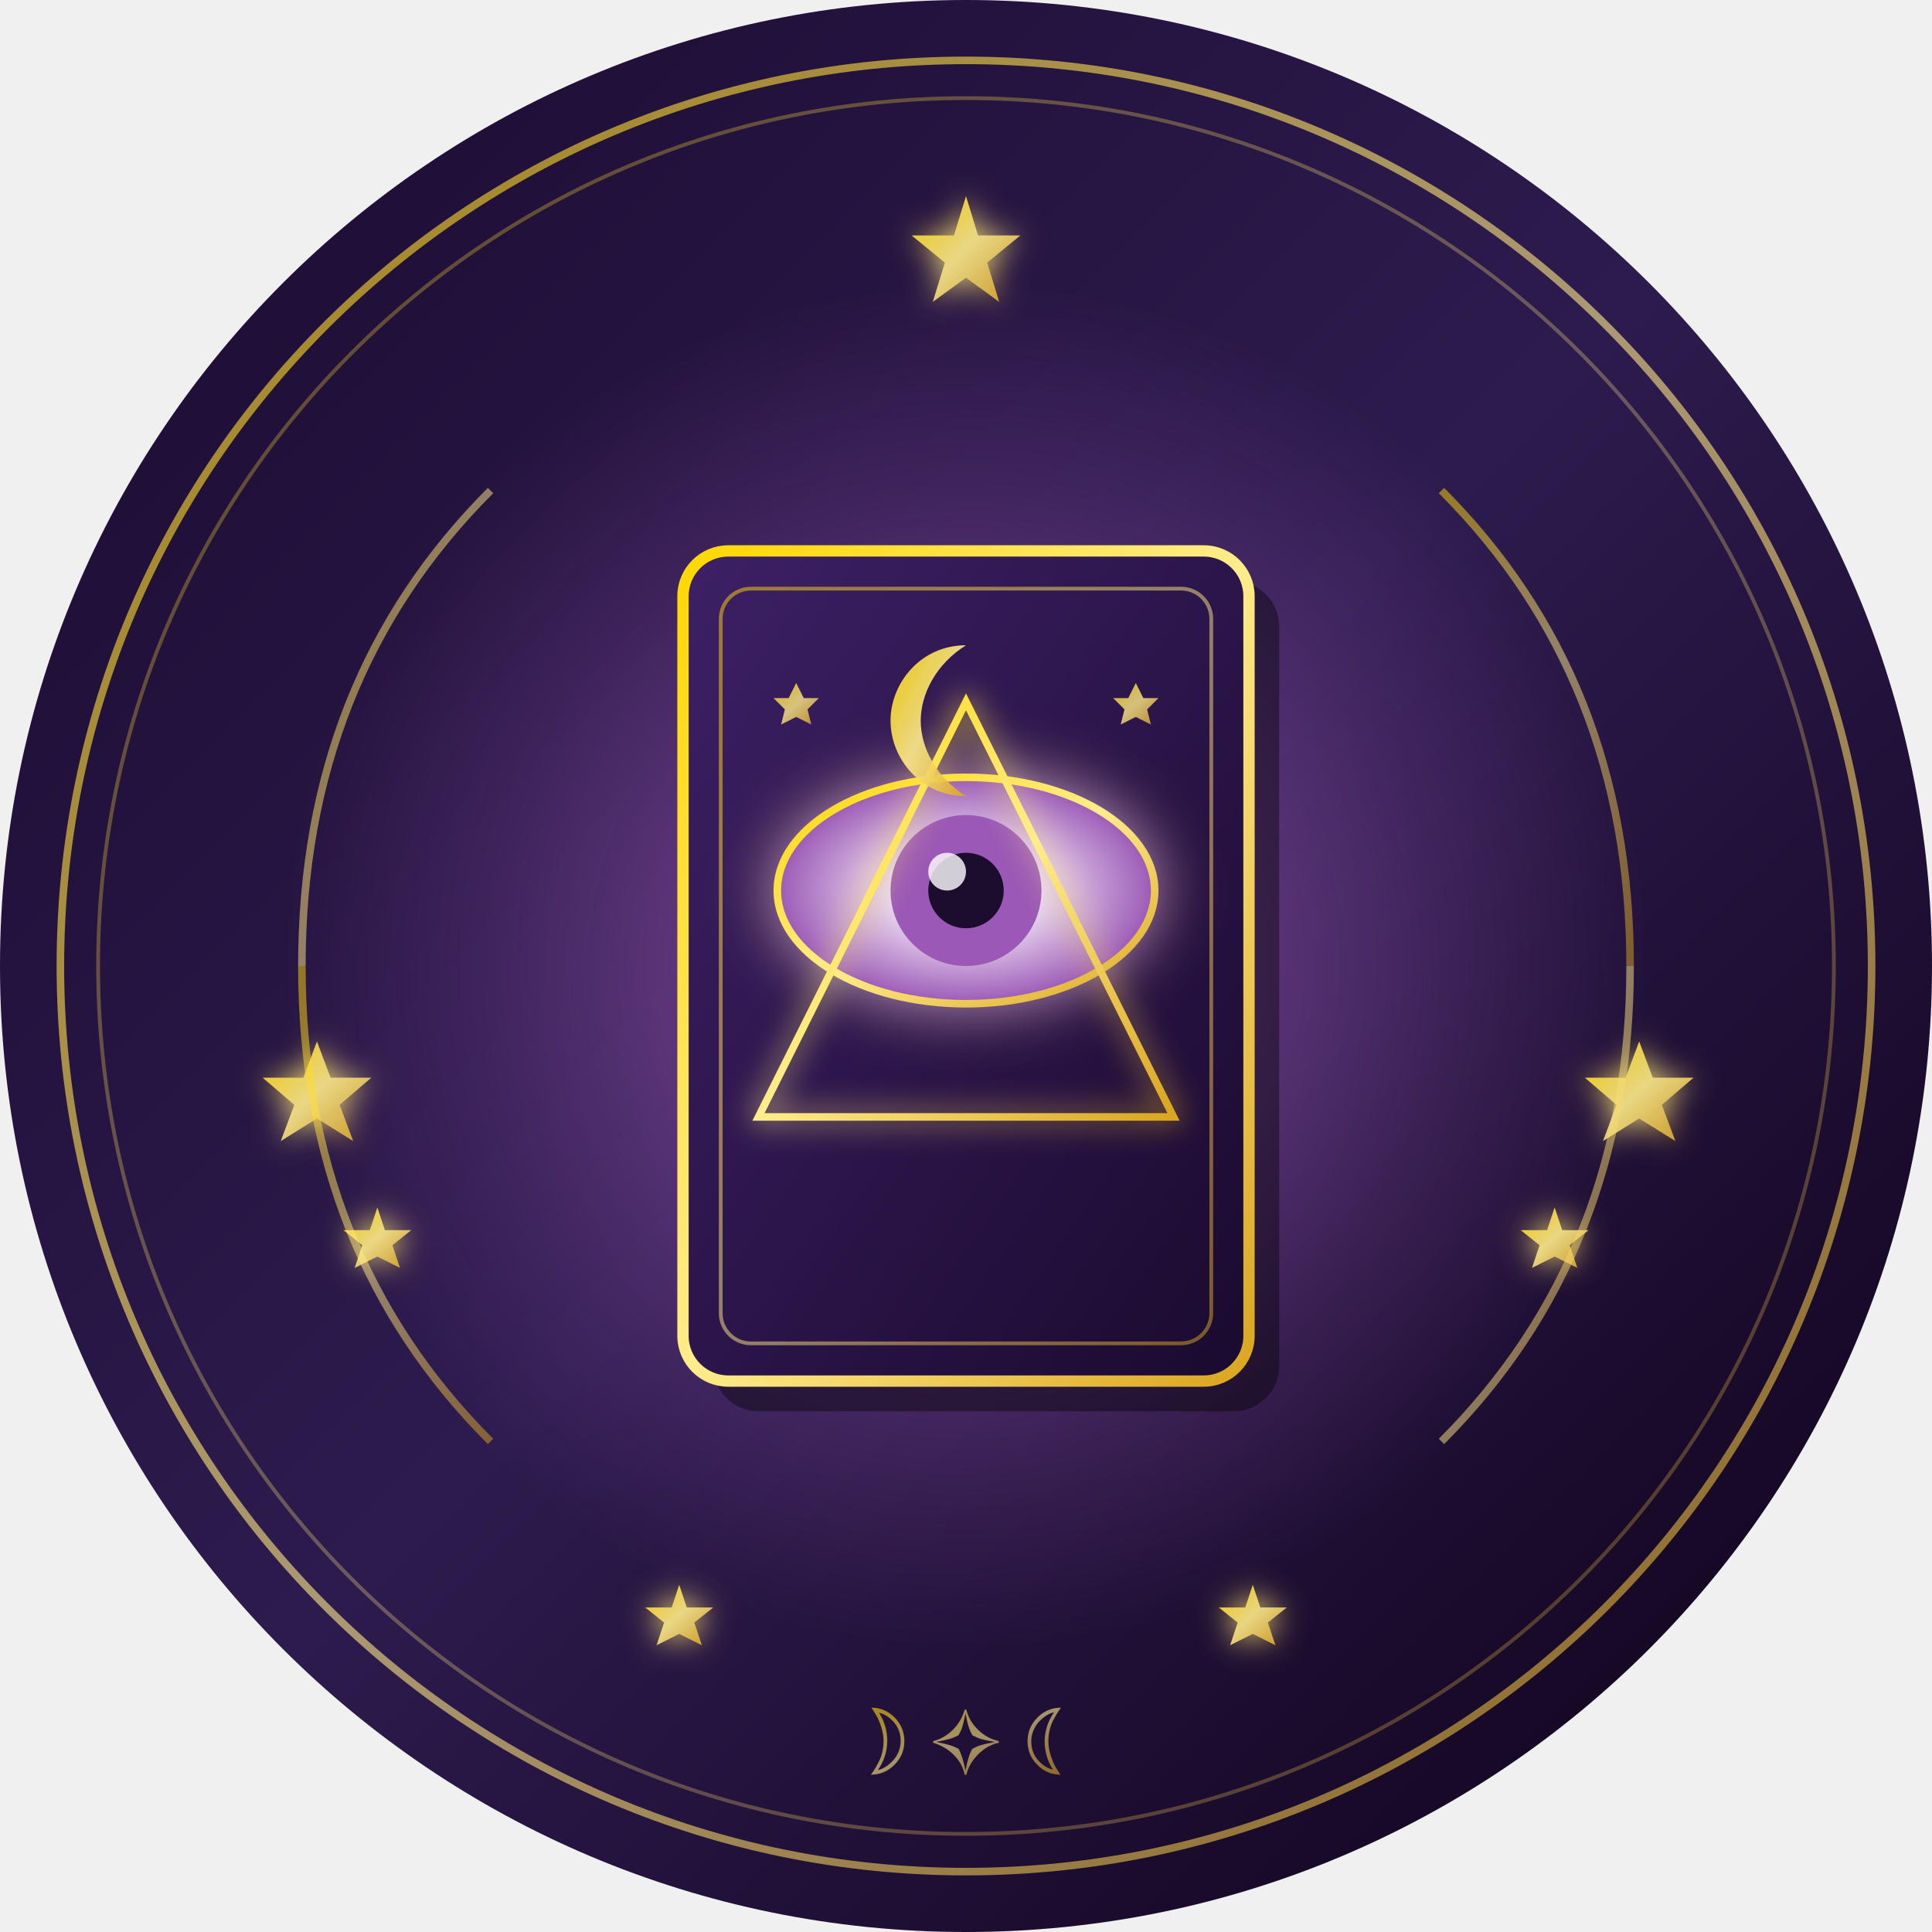
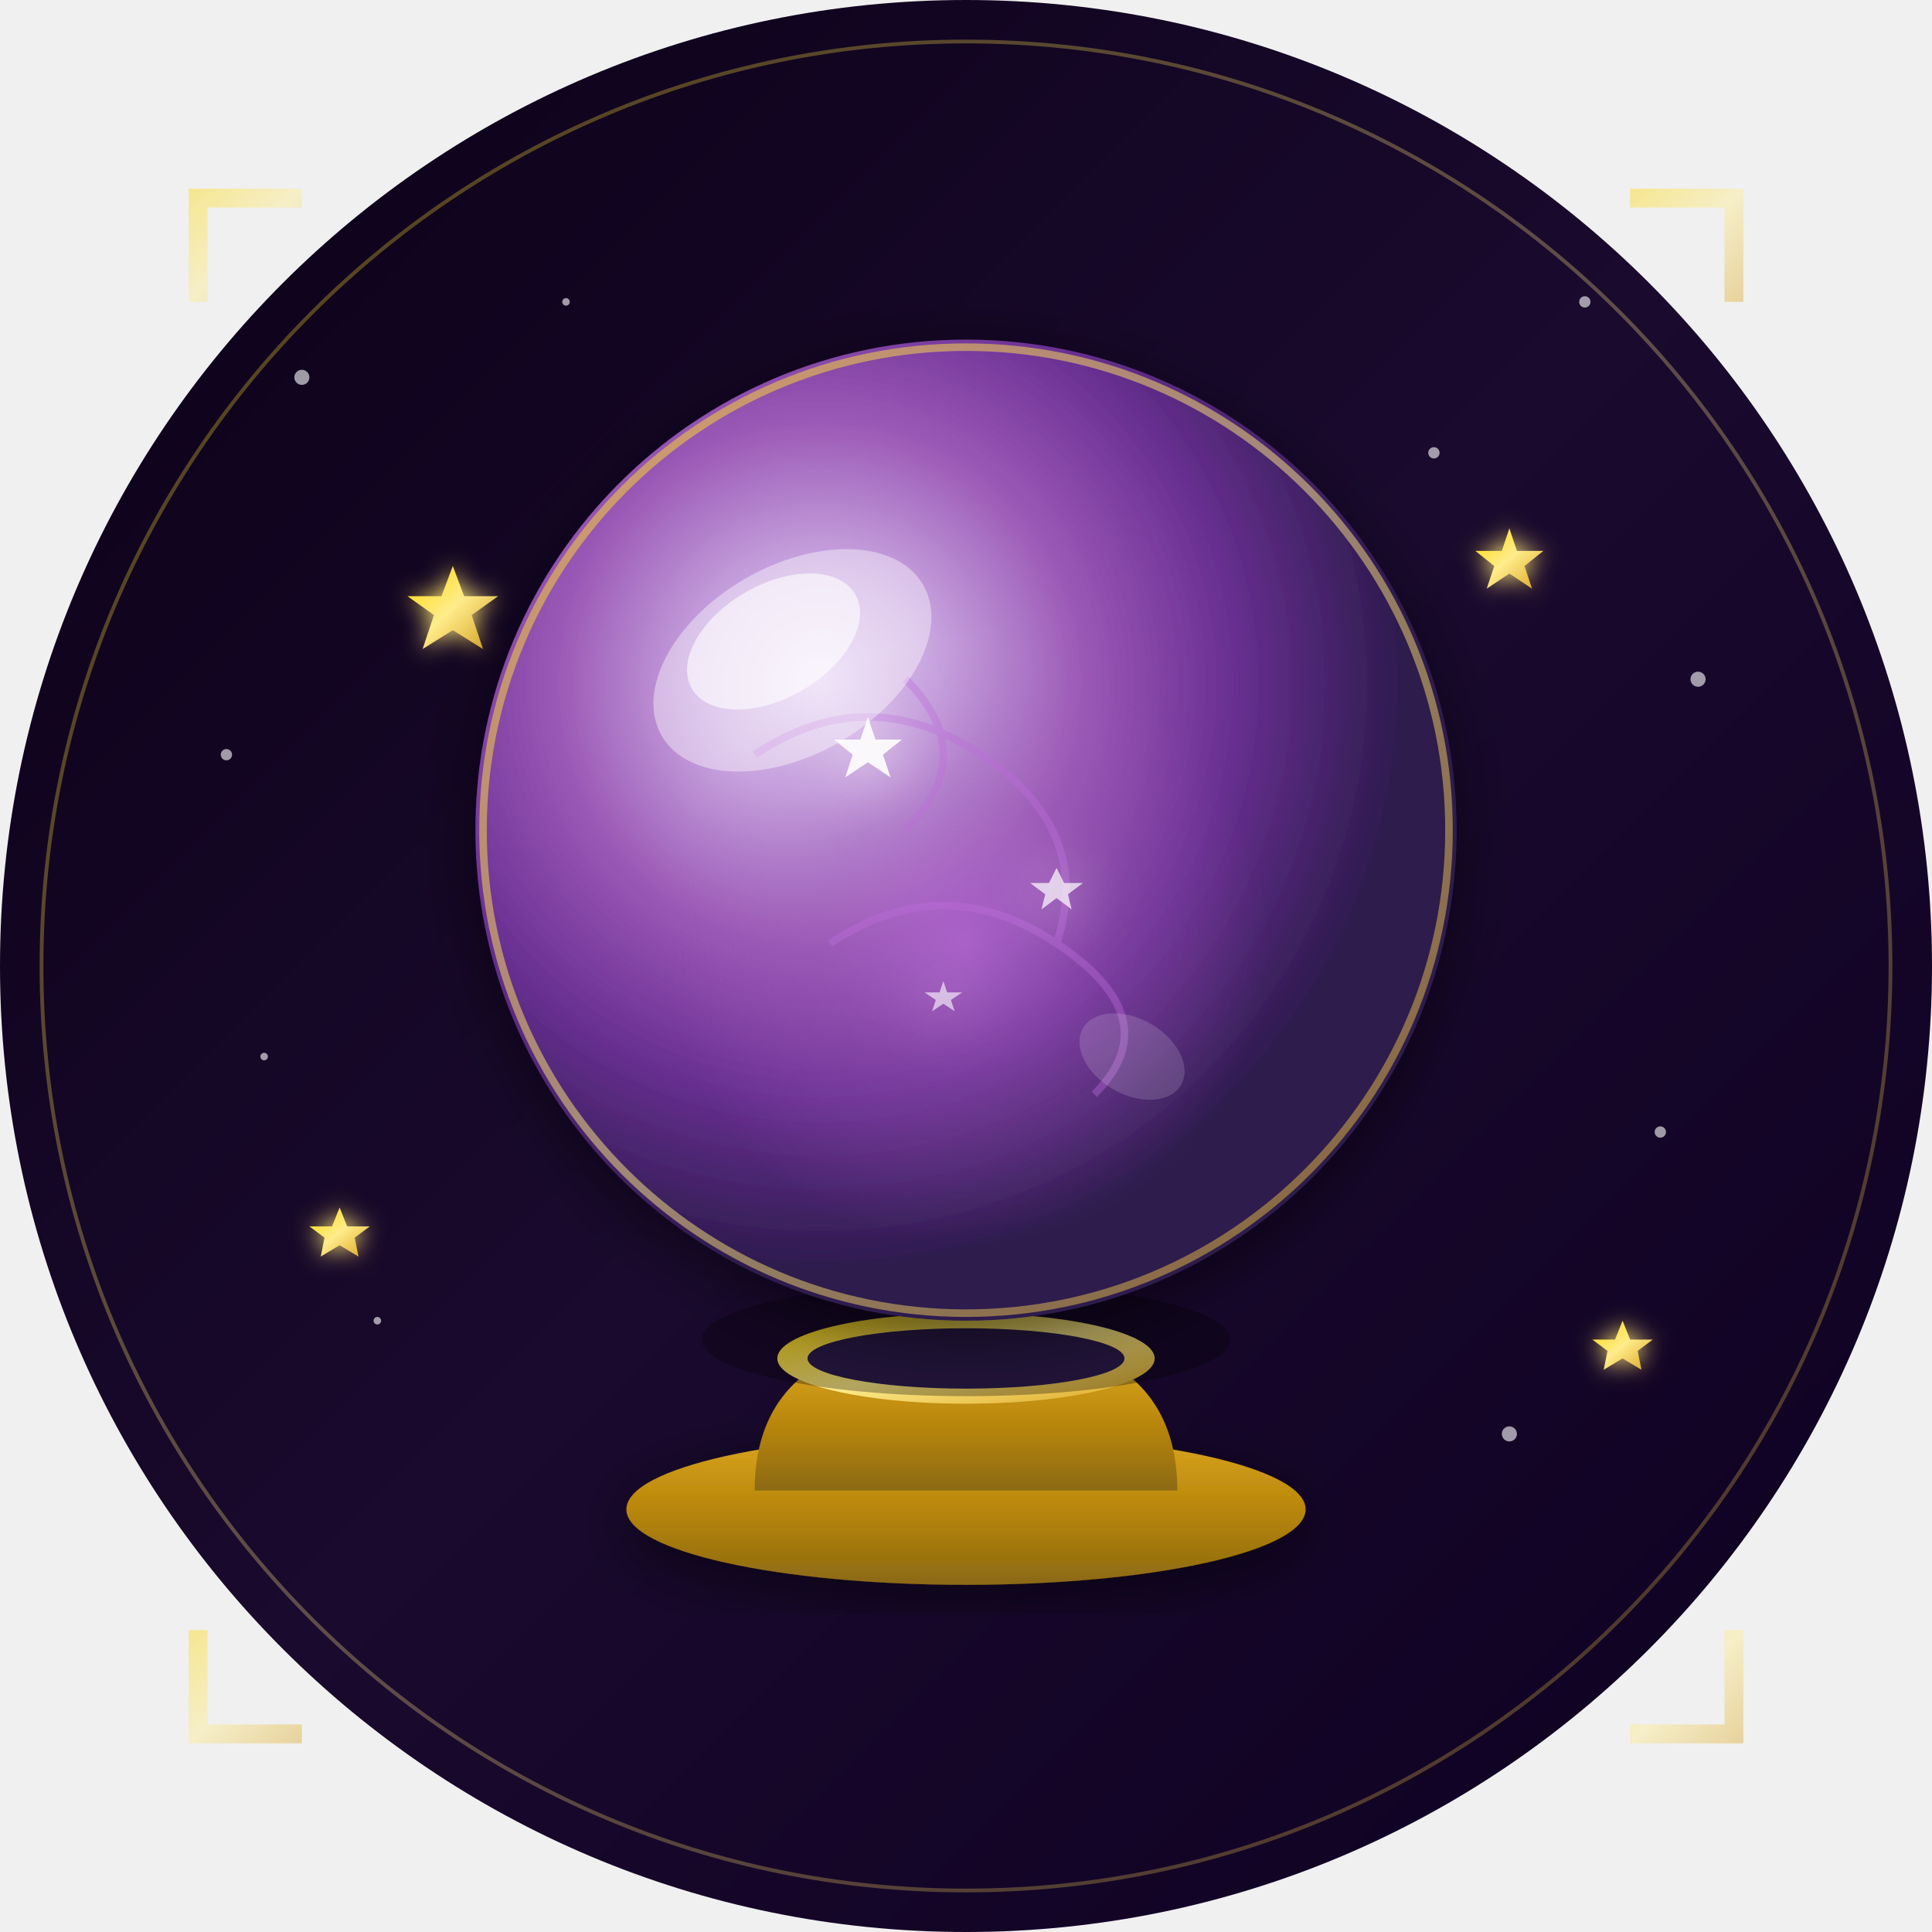
<svg xmlns="http://www.w3.org/2000/svg" viewBox="0 0 512 512">
  <defs>
    <linearGradient id="bgGrad" x1="0%" y1="0%" x2="100%" y2="100%">
-       <stop offset="0%" style="stop-color:#1a0a2e" />
-       <stop offset="50%" style="stop-color:#2d1b4e" />
-       <stop offset="100%" style="stop-color:#0d0015" />
+       <stop offset="0%" style="stop-color:#0a0015" />
+       <stop offset="50%" style="stop-color:#1a0a2e" />
+       <stop offset="100%" style="stop-color:#0d0020" />
    </linearGradient>
+     <radialGradient id="ballGrad" cx="35%" cy="35%" r="60%">
+       <stop offset="0%" style="stop-color:#e8d5f5" />
+       <stop offset="20%" style="stop-color:#c9a6e0" />
+       <stop offset="45%" style="stop-color:#9b59b6" />
+       <stop offset="70%" style="stop-color:#6a3093" />
+       <stop offset="100%" style="stop-color:#2d1b4e" />
+     </radialGradient>
+     <radialGradient id="innerGlow" cx="50%" cy="50%" r="50%">
+       <stop offset="0%" style="stop-color:#fff;stop-opacity:0.3" />
+       <stop offset="40%" style="stop-color:#d4a5ff;stop-opacity:0.2" />
+       <stop offset="100%" style="stop-color:#9b59b6;stop-opacity:0" />
+     </radialGradient>
    <linearGradient id="goldGrad" x1="0%" y1="0%" x2="100%" y2="100%">
      <stop offset="0%" style="stop-color:#ffd700" />
      <stop offset="50%" style="stop-color:#ffec8b" />
      <stop offset="100%" style="stop-color:#daa520" />
    </linearGradient>
-     <radialGradient id="glowGrad" cx="50%" cy="50%" r="50%">
-       <stop offset="0%" style="stop-color:#9b59b6;stop-opacity:0.8" />
-       <stop offset="70%" style="stop-color:#9b59b6;stop-opacity:0.2" />
+     <linearGradient id="standGrad" x1="0%" y1="0%" x2="0%" y2="100%">
+       <stop offset="0%" style="stop-color:#daa520" />
+       <stop offset="50%" style="stop-color:#b8860b" />
+       <stop offset="100%" style="stop-color:#8b6914" />
+     </linearGradient>
+     <radialGradient id="mistGrad" cx="50%" cy="60%" r="40%">
+       <stop offset="0%" style="stop-color:#bb6bd9;stop-opacity:0.6" />
+       <stop offset="50%" style="stop-color:#9b59b6;stop-opacity:0.3" />
      <stop offset="100%" style="stop-color:#9b59b6;stop-opacity:0" />
-     </radialGradient>
-     <linearGradient id="cardGrad" x1="0%" y1="0%" x2="100%" y2="100%">
-       <stop offset="0%" style="stop-color:#3d2066" />
-       <stop offset="100%" style="stop-color:#1a0a2e" />
-     </linearGradient>
-     <radialGradient id="eyeGrad" cx="50%" cy="50%" r="50%">
-       <stop offset="0%" style="stop-color:#fff" />
-       <stop offset="40%" style="stop-color:#e8d5f0" />
-       <stop offset="100%" style="stop-color:#9b59b6" />
    </radialGradient>
    <filter id="glow" x="-50%" y="-50%" width="200%" height="200%">
      <feGaussianBlur stdDeviation="8" result="coloredBlur" />
      <feMerge>
        <feMergeNode in="coloredBlur" />
        <feMergeNode in="SourceGraphic" />
      </feMerge>
    </filter>
    <filter id="softGlow" x="-30%" y="-30%" width="160%" height="160%">
-       <feGaussianBlur stdDeviation="4" result="coloredBlur" />
+       <feGaussianBlur stdDeviation="3" result="coloredBlur" />
      <feMerge>
        <feMergeNode in="coloredBlur" />
        <feMergeNode in="SourceGraphic" />
      </feMerge>
    </filter>
+     <filter id="shadow" x="-20%" y="-20%" width="140%" height="140%">
+       <feDropShadow dx="0" dy="4" stdDeviation="8" flood-color="#000" flood-opacity="0.5" />
+     </filter>
  </defs>
  <circle cx="256" cy="256" r="256" fill="url(#bgGrad)" />
-   <circle cx="256" cy="256" r="240" fill="none" stroke="url(#goldGrad)" stroke-width="2" opacity="0.6" />
-   <circle cx="256" cy="256" r="230" fill="none" stroke="url(#goldGrad)" stroke-width="1" opacity="0.3" />
-   <circle cx="256" cy="256" r="180" fill="url(#glowGrad)" />
-   <g fill="url(#goldGrad)" filter="url(#softGlow)" opacity="0.9">
-     <polygon points="256,45 260,58 274,58 263,67 267,80 256,72 245,80 249,67 238,58 252,58" transform="scale(0.8) translate(64,20)" />
-     <polygon points="80,200 83,208 92,208 85,214 88,222 80,217 72,222 75,214 68,208 77,208" transform="scale(1.2) translate(-10,30)" />
-     <polygon points="100,320 102,326 109,326 104,330 106,336 100,333 94,336 96,330 91,326 98,326" />
-     <polygon points="432,200 435,208 444,208 437,214 440,222 432,217 424,222 427,214 420,208 429,208" transform="scale(1.2) translate(-70,30)" />
-     <polygon points="412,320 414,326 421,326 416,330 418,336 412,333 406,336 408,330 403,326 410,326" />
-     <polygon points="180,420 182,426 189,426 184,430 186,436 180,433 174,436 176,430 171,426 178,426" />
-     <polygon points="332,420 334,426 341,426 336,430 338,436 332,433 326,436 328,430 323,426 330,426" />
+   <g fill="#fff" opacity="0.6">
+     <circle cx="80" cy="100" r="2" />
+     <circle cx="420" cy="80" r="1.5" />
+     <circle cx="450" cy="180" r="2" />
+     <circle cx="60" cy="200" r="1.5" />
+     <circle cx="100" cy="350" r="1" />
+     <circle cx="400" cy="380" r="2" />
+     <circle cx="150" cy="80" r="1" />
+     <circle cx="380" cy="120" r="1.5" />
+     <circle cx="70" cy="280" r="1" />
+     <circle cx="440" cy="300" r="1.5" />
  </g>
-   <g transform="translate(256,256)">
-     <rect x="-75" y="-110" width="150" height="220" rx="12" fill="#000" opacity="0.4" transform="translate(8,8)" />
-     <rect x="-75" y="-110" width="150" height="220" rx="12" fill="url(#cardGrad)" stroke="url(#goldGrad)" stroke-width="3" />
-     <rect x="-65" y="-100" width="130" height="200" rx="8" fill="none" stroke="url(#goldGrad)" stroke-width="1" opacity="0.5" />
-     <g filter="url(#glow)">
-       <ellipse cx="0" cy="-20" rx="50" ry="30" fill="url(#eyeGrad)" />
-       <circle cx="0" cy="-20" r="20" fill="#9b59b6" />
-       <circle cx="0" cy="-20" r="10" fill="#1a0a2e" />
-       <circle cx="-5" cy="-25" r="5" fill="#fff" opacity="0.8" />
-       <ellipse cx="0" cy="-20" rx="50" ry="30" fill="none" stroke="url(#goldGrad)" stroke-width="2" />
-     </g>
-     <polygon points="0,-70 -55,40 55,40" fill="none" stroke="url(#goldGrad)" stroke-width="2" filter="url(#softGlow)" />
-     <path d="M0,-85 C-12,-85 -20,-75 -20,-65 C-20,-55 -12,-45 0,-45 C-8,-50 -12,-58 -12,-65 C-12,-72 -8,-80 0,-85" fill="url(#goldGrad)" opacity="0.9" />
-     <g fill="url(#goldGrad)" opacity="0.8">
-       <polygon points="-45,-75 -43,-71 -39,-71 -42,-68 -41,-64 -45,-66 -49,-64 -48,-68 -51,-71 -47,-71" />
-       <polygon points="45,-75 47,-71 51,-71 48,-68 49,-64 45,-66 41,-64 42,-68 39,-71 43,-71" />
-     </g>
-     <g stroke="url(#goldGrad)" stroke-width="1" opacity="0.6">
-       <line x1="-40" y1="60" x2="40" y2="60" />
-       <line x1="-30" y1="70" x2="30" y2="70" />
-       <line x1="-20" y1="80" x2="20" y2="80" />
-     </g>
+   <g fill="url(#goldGrad)" filter="url(#softGlow)">
+     <polygon points="120,150 123,158 132,158 125,163 128,172 120,167 112,172 115,163 108,158 117,158" />
+     <polygon points="400,140 402,146 409,146 404,150 406,156 400,152 394,156 396,150 391,146 398,146" />
+     <polygon points="90,320 92,325 98,325 94,328 95,333 90,330 85,333 86,328 82,325 88,325" />
+     <polygon points="430,350 432,355 438,355 434,358 435,363 430,360 425,363 426,358 422,355 428,355" />
  </g>
-   <g fill="none" stroke="url(#goldGrad)" stroke-width="2" opacity="0.5">
-     <path d="M80,256 Q80,180 130,130" />
-     <path d="M432,256 Q432,180 382,130" />
-     <path d="M80,256 Q80,332 130,382" />
-     <path d="M432,256 Q432,332 382,382" />
+   <ellipse cx="256" cy="400" rx="90" ry="20" fill="url(#standGrad)" filter="url(#shadow)" />
+   <path d="M200,395 Q200,370 220,360 L292,360 Q312,370 312,395 Z" fill="url(#standGrad)" />
+   <ellipse cx="256" cy="360" rx="50" ry="12" fill="url(#goldGrad)" />
+   <ellipse cx="256" cy="360" rx="42" ry="8" fill="#2d1b4e" />
+   <ellipse cx="256" cy="355" rx="70" ry="15" fill="#000" opacity="0.3" />
+   <circle cx="256" cy="220" r="130" fill="url(#ballGrad)" filter="url(#shadow)" />
+   <circle cx="256" cy="230" r="100" fill="url(#mistGrad)" />
+   <g stroke="#bb6bd9" stroke-width="2" fill="none" opacity="0.4">
+     <path d="M200,200 Q230,180 260,200 Q290,220 280,250" />
+     <path d="M220,250 Q250,230 280,250 Q310,270 290,290" />
+     <path d="M240,180 Q260,200 240,220" />
  </g>
-   <g fill="url(#goldGrad)" opacity="0.6" font-family="serif" font-size="24">
-     <text x="256" y="470" text-anchor="middle">☽ ✧ ☾</text>
+   <g fill="#fff" filter="url(#glow)">
+     <polygon points="230,190 232,196 239,196 234,200 236,206 230,202 224,206 226,200 221,196 228,196" opacity="0.9" />
+     <polygon points="280,230 282,234 287,234 283,237 284,241 280,238 276,241 277,237 273,234 278,234" opacity="0.7" />
+     <polygon points="250,260 251,263 255,263 252,265 253,268 250,266 247,268 248,265 245,263 249,263" opacity="0.6" />
+   </g>
+   <ellipse cx="210" cy="175" rx="40" ry="25" fill="#fff" opacity="0.4" transform="rotate(-30 210 175)" />
+   <ellipse cx="205" cy="170" rx="25" ry="15" fill="#fff" opacity="0.6" transform="rotate(-30 205 170)" />
+   <ellipse cx="300" cy="280" rx="15" ry="10" fill="#fff" opacity="0.15" transform="rotate(30 300 280)" />
+   <circle cx="256" cy="220" r="128" fill="none" stroke="url(#goldGrad)" stroke-width="2" opacity="0.5" />
+   <circle cx="256" cy="256" r="245" fill="none" stroke="url(#goldGrad)" stroke-width="1" opacity="0.3" />
+   <g fill="url(#goldGrad)" opacity="0.4">
+     <path d="M50,50 L80,50 L80,55 L55,55 L55,80 L50,80 Z" />
+     <path d="M462,50 L432,50 L432,55 L457,55 L457,80 L462,80 Z" />
+     <path d="M50,462 L80,462 L80,457 L55,457 L55,432 L50,432 Z" />
+     <path d="M462,462 L432,462 L432,457 L457,457 L457,432 L462,432 Z" />
  </g>
</svg>
